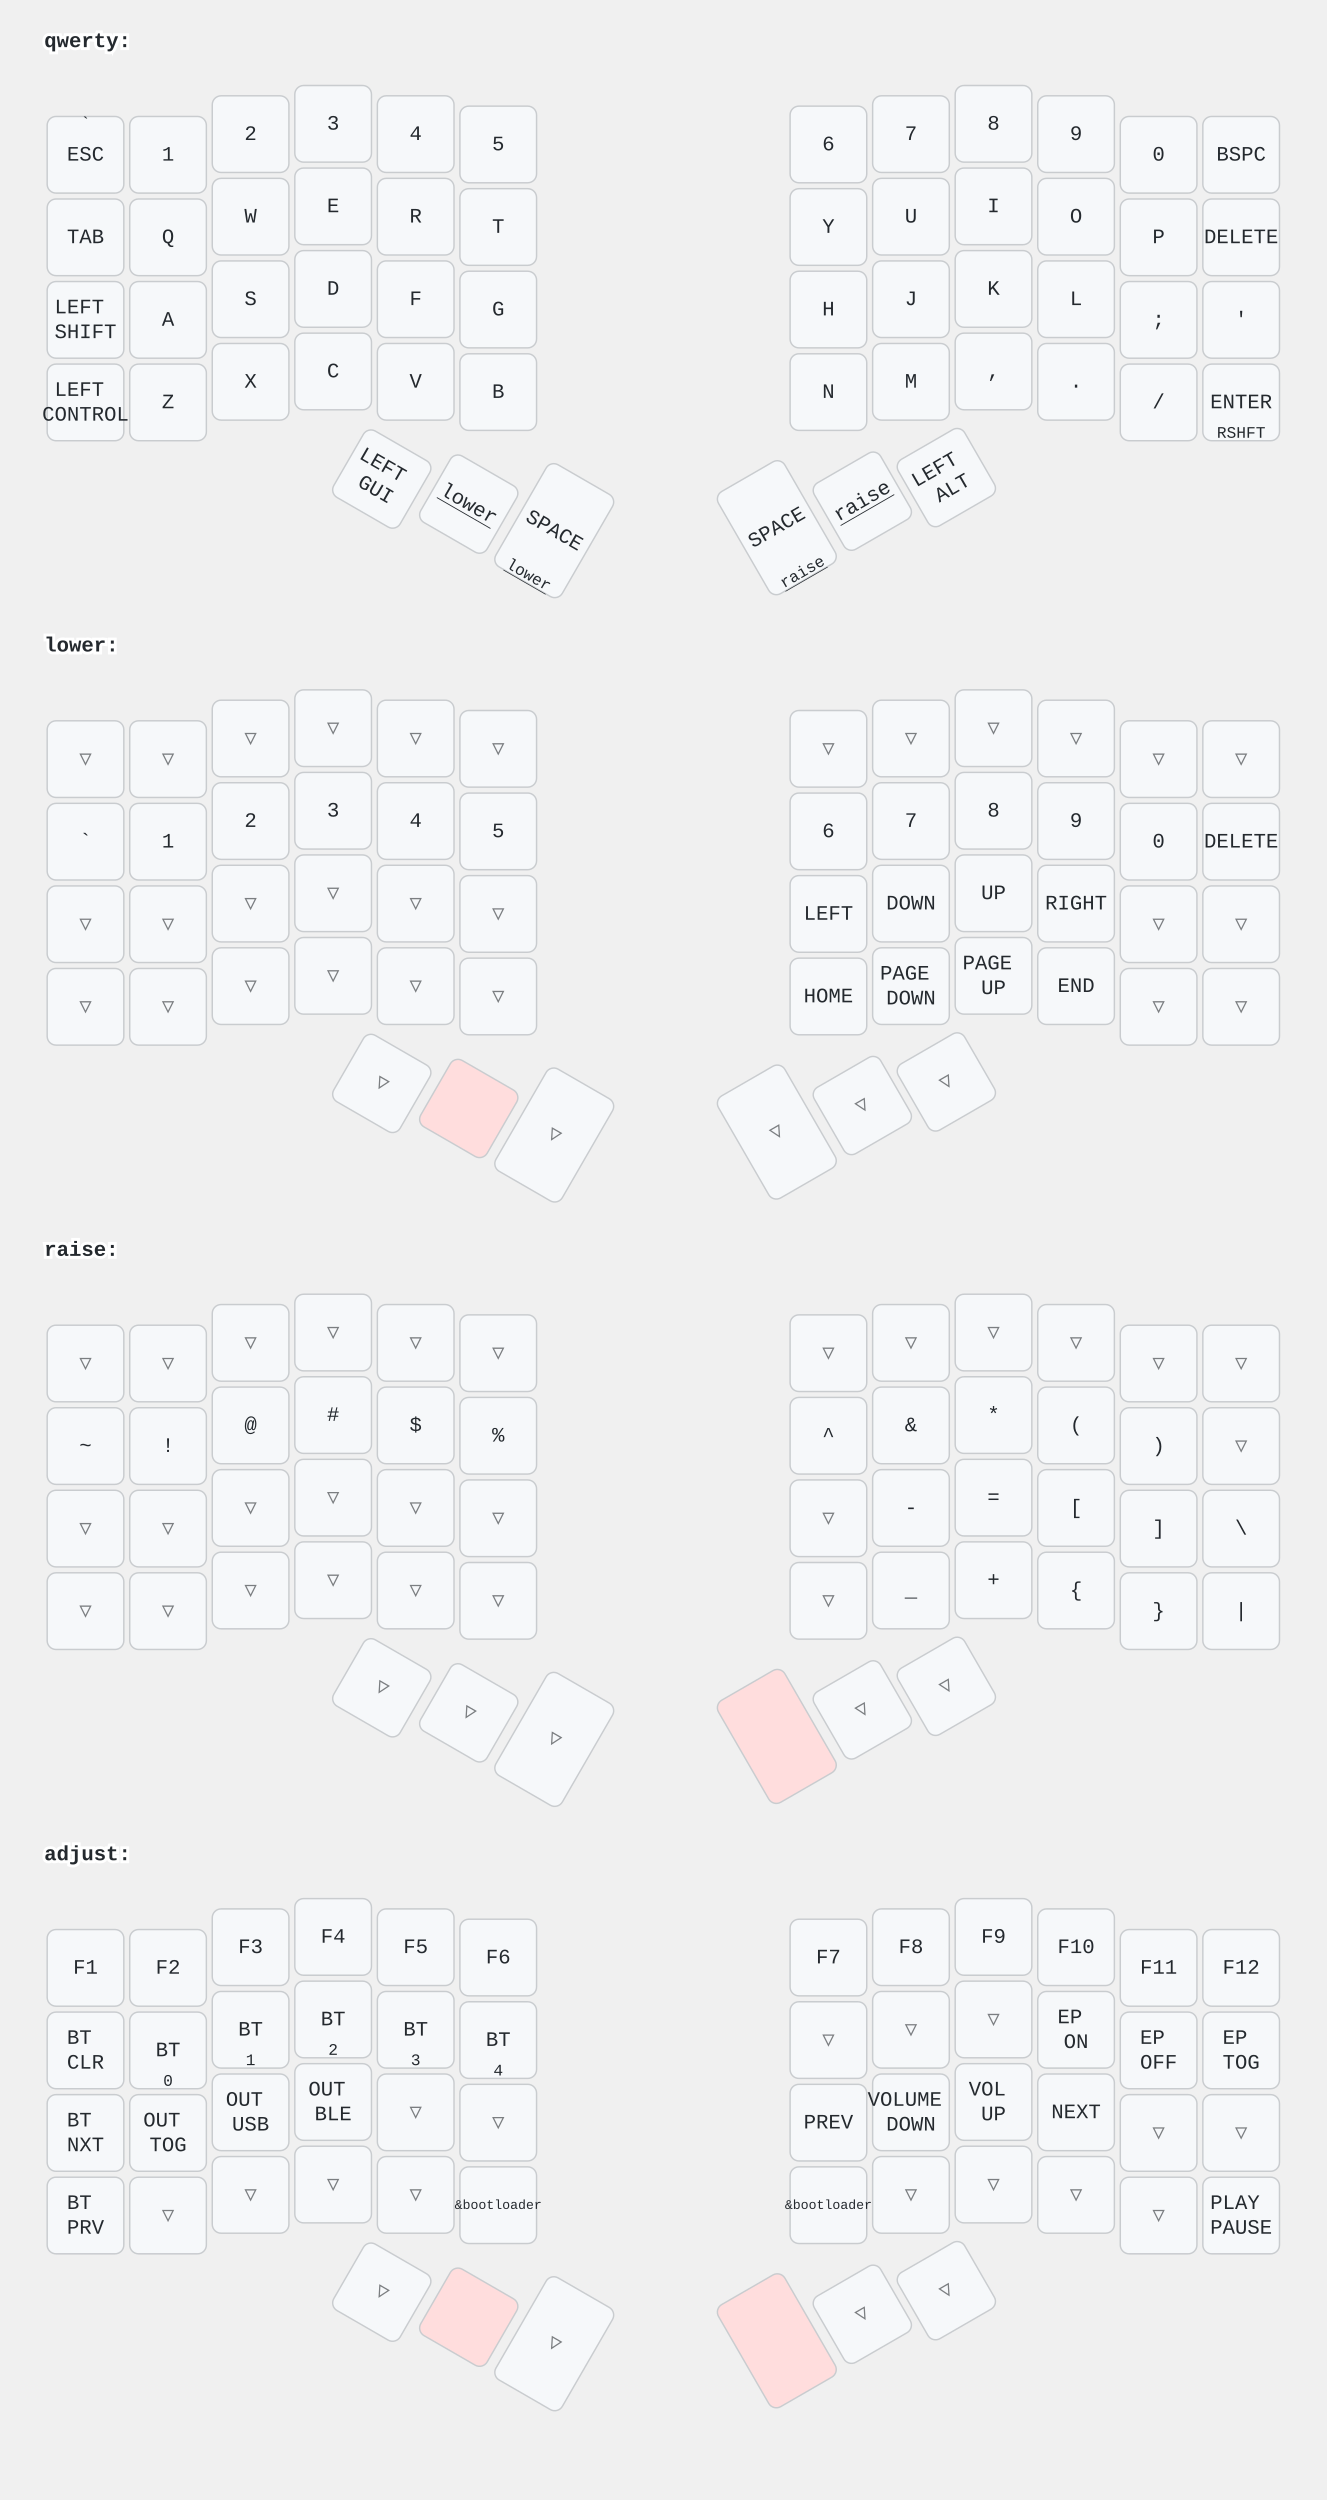
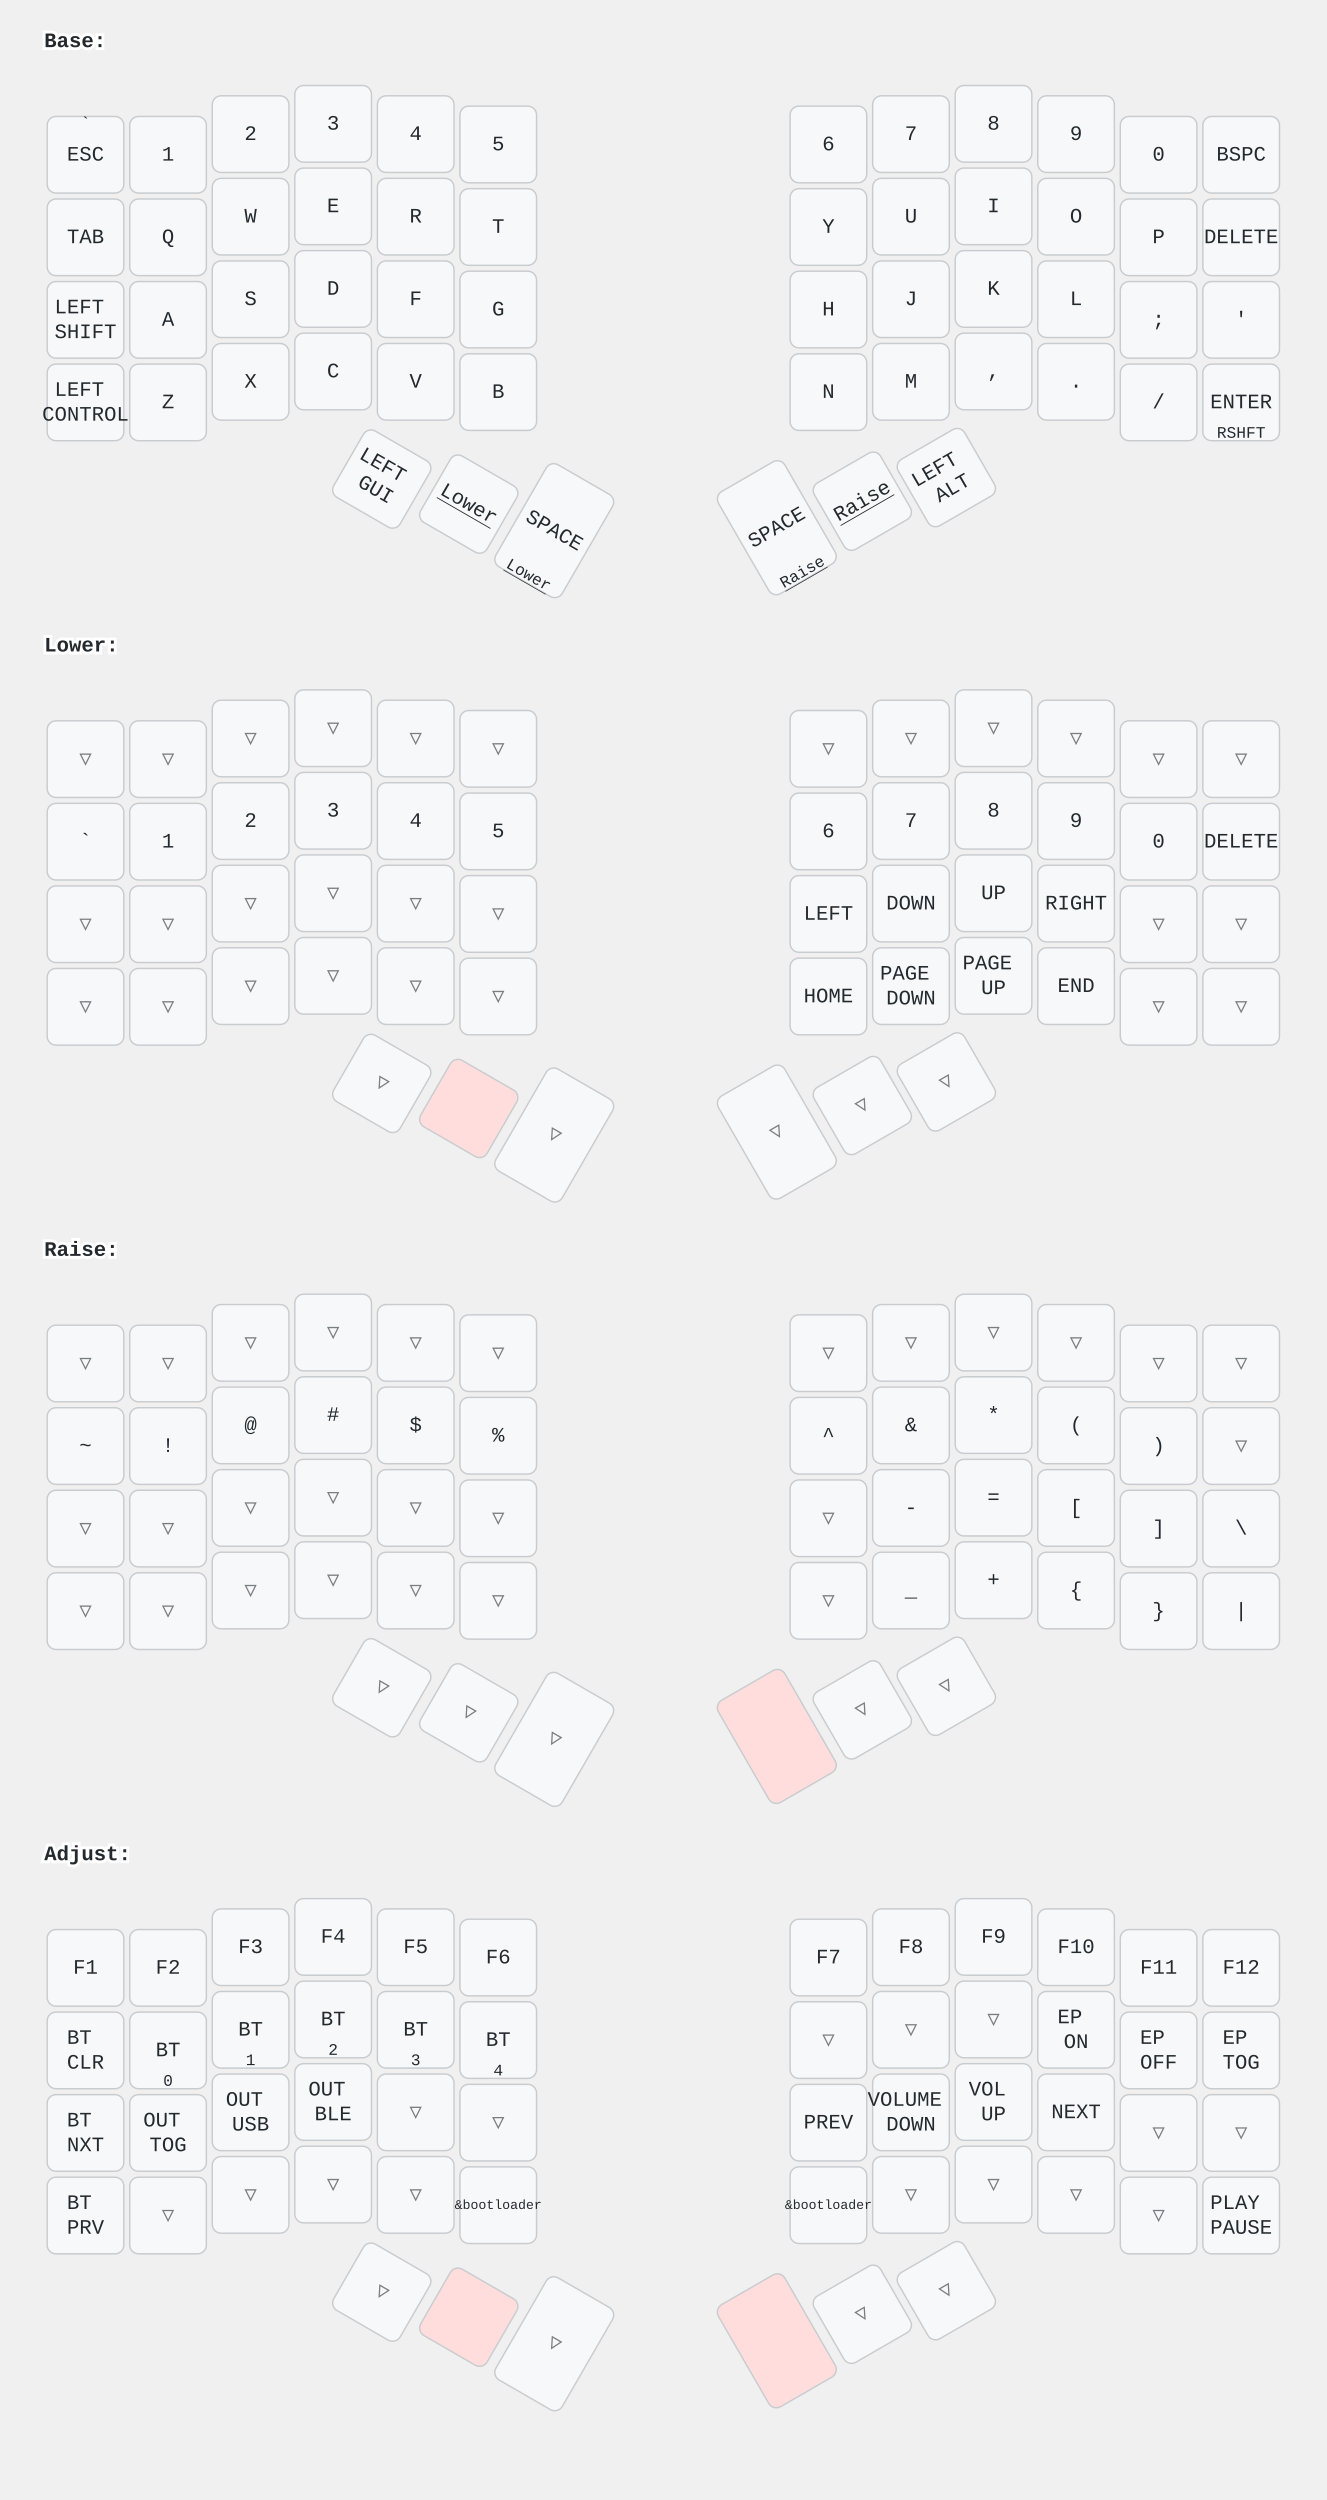
<svg xmlns="http://www.w3.org/2000/svg" width="900" height="1696" viewBox="0 0 900 1696" class="keymap">
  <style>/* inherit to force styles through use tags */
svg path {
    fill: inherit;
}

/* font and background color specifications */
svg.keymap {
    font-family: SFMono-Regular,Consolas,Liberation Mono,Menlo,monospace;
    font-size: 14px;
    font-kerning: normal;
    text-rendering: optimizeLegibility;
    fill: #24292e;
}

/* default key styling */
rect.key {
    fill: #f6f8fa;
}

rect.key, rect.combo {
    stroke: #c9cccf;
    stroke-width: 1;
}

/* default key side styling, only used is draw_key_sides is set */
rect.side {
    filter: brightness(90%);
}

/* color accent for combo boxes */
rect.combo, rect.combo-separate {
    fill: #cdf;
}

/* color accent for held keys */
rect.held, rect.combo.held {
    fill: #fdd;
}

/* color accent for ghost (optional) keys */
rect.ghost, rect.combo.ghost {
    stroke-dasharray: 4, 4;
    stroke-width: 2;
}

text {
    text-anchor: middle;
    dominant-baseline: middle;
}

/* styling for layer labels */
text.label {
    font-weight: bold;
    text-anchor: start;
    stroke: white;
    stroke-width: 4;
    paint-order: stroke;
}

/* styling for optional footer */
text.footer {
    text-anchor: end;
    dominant-baseline: auto;
    stroke: white;
    stroke-width: 4;
    paint-order: stroke;
}

/* styling for combo tap, and key non-tap label text */
text.combo, text.hold, text.shifted, text.left, text.right {
    font-size: 11px;
}

text.hold {
    text-anchor: middle;
    dominant-baseline: auto;
}

text.shifted {
    text-anchor: middle;
    dominant-baseline: hanging;
}

text.left {
    text-anchor: start;
}

text.right {
    text-anchor: end;
}

text.layer-activator {
    text-decoration: underline;
}

/* styling for hold/shifted label text in combo box */
text.combo.hold, text.combo.shifted, text.combo.left, text.combo.right {
    font-size: 8px;
}

/* lighter symbol for transparent keys */
text.trans {
    fill: #7b7e81;
}

/* styling for combo dendrons */
path.combo {
    stroke-width: 1;
    stroke: gray;
    fill: none;
}

/* Start Tabler Icons Cleanup */
/* cannot use height/width with glyphs */
.icon-tabler &gt; path {
    fill: inherit;
    stroke: inherit;
    stroke-width: 2;
}
/* hide tabler's default box */
.icon-tabler &gt; path[stroke="none"][fill="none"] {
    visibility: hidden;
}
/* End Tabler Icons Cleanup */
</style>
-   <g transform="translate(30, 0)" class="layer-qwerty">
-     <text x="0" y="28" class="label" id="qwerty">qwerty:</text>
+   <g transform="translate(30, 0)" class="layer-Base">
+     <text x="0" y="28" class="label" id="Base">Base:</text>
    <g transform="translate(0, 56)">
      <g transform="translate(28, 49)" class="key keypos-0">
        <rect rx="6" ry="6" x="-26" y="-26" width="52" height="52" class="key" />
        <text x="0" y="0" class="key tap">ESC</text>
        <text x="0" y="-24" class="key shifted">`</text>
      </g>
      <g transform="translate(84, 49)" class="key keypos-1">
        <rect rx="6" ry="6" x="-26" y="-26" width="52" height="52" class="key" />
        <text x="0" y="0" class="key tap">1</text>
      </g>
      <g transform="translate(140, 35)" class="key keypos-2">
        <rect rx="6" ry="6" x="-26" y="-26" width="52" height="52" class="key" />
        <text x="0" y="0" class="key tap">2</text>
      </g>
      <g transform="translate(196, 28)" class="key keypos-3">
        <rect rx="6" ry="6" x="-26" y="-26" width="52" height="52" class="key" />
        <text x="0" y="0" class="key tap">3</text>
      </g>
      <g transform="translate(252, 35)" class="key keypos-4">
        <rect rx="6" ry="6" x="-26" y="-26" width="52" height="52" class="key" />
        <text x="0" y="0" class="key tap">4</text>
      </g>
      <g transform="translate(308, 42)" class="key keypos-5">
        <rect rx="6" ry="6" x="-26" y="-26" width="52" height="52" class="key" />
        <text x="0" y="0" class="key tap">5</text>
      </g>
      <g transform="translate(532, 42)" class="key keypos-6">
        <rect rx="6" ry="6" x="-26" y="-26" width="52" height="52" class="key" />
        <text x="0" y="0" class="key tap">6</text>
      </g>
      <g transform="translate(588, 35)" class="key keypos-7">
        <rect rx="6" ry="6" x="-26" y="-26" width="52" height="52" class="key" />
        <text x="0" y="0" class="key tap">7</text>
      </g>
      <g transform="translate(644, 28)" class="key keypos-8">
        <rect rx="6" ry="6" x="-26" y="-26" width="52" height="52" class="key" />
        <text x="0" y="0" class="key tap">8</text>
      </g>
      <g transform="translate(700, 35)" class="key keypos-9">
        <rect rx="6" ry="6" x="-26" y="-26" width="52" height="52" class="key" />
        <text x="0" y="0" class="key tap">9</text>
      </g>
      <g transform="translate(756, 49)" class="key keypos-10">
        <rect rx="6" ry="6" x="-26" y="-26" width="52" height="52" class="key" />
        <text x="0" y="0" class="key tap">0</text>
      </g>
      <g transform="translate(812, 49)" class="key keypos-11">
        <rect rx="6" ry="6" x="-26" y="-26" width="52" height="52" class="key" />
        <text x="0" y="0" class="key tap">BSPC</text>
      </g>
      <g transform="translate(28, 105)" class="key keypos-12">
        <rect rx="6" ry="6" x="-26" y="-26" width="52" height="52" class="key" />
        <text x="0" y="0" class="key tap">TAB</text>
      </g>
      <g transform="translate(84, 105)" class="key keypos-13">
        <rect rx="6" ry="6" x="-26" y="-26" width="52" height="52" class="key" />
        <text x="0" y="0" class="key tap">Q</text>
      </g>
      <g transform="translate(140, 91)" class="key keypos-14">
        <rect rx="6" ry="6" x="-26" y="-26" width="52" height="52" class="key" />
        <text x="0" y="0" class="key tap">W</text>
      </g>
      <g transform="translate(196, 84)" class="key keypos-15">
        <rect rx="6" ry="6" x="-26" y="-26" width="52" height="52" class="key" />
        <text x="0" y="0" class="key tap">E</text>
      </g>
      <g transform="translate(252, 91)" class="key keypos-16">
        <rect rx="6" ry="6" x="-26" y="-26" width="52" height="52" class="key" />
        <text x="0" y="0" class="key tap">R</text>
      </g>
      <g transform="translate(308, 98)" class="key keypos-17">
        <rect rx="6" ry="6" x="-26" y="-26" width="52" height="52" class="key" />
        <text x="0" y="0" class="key tap">T</text>
      </g>
      <g transform="translate(532, 98)" class="key keypos-18">
        <rect rx="6" ry="6" x="-26" y="-26" width="52" height="52" class="key" />
        <text x="0" y="0" class="key tap">Y</text>
      </g>
      <g transform="translate(588, 91)" class="key keypos-19">
        <rect rx="6" ry="6" x="-26" y="-26" width="52" height="52" class="key" />
        <text x="0" y="0" class="key tap">U</text>
      </g>
      <g transform="translate(644, 84)" class="key keypos-20">
        <rect rx="6" ry="6" x="-26" y="-26" width="52" height="52" class="key" />
        <text x="0" y="0" class="key tap">I</text>
      </g>
      <g transform="translate(700, 91)" class="key keypos-21">
        <rect rx="6" ry="6" x="-26" y="-26" width="52" height="52" class="key" />
        <text x="0" y="0" class="key tap">O</text>
      </g>
      <g transform="translate(756, 105)" class="key keypos-22">
        <rect rx="6" ry="6" x="-26" y="-26" width="52" height="52" class="key" />
        <text x="0" y="0" class="key tap">P</text>
      </g>
      <g transform="translate(812, 105)" class="key keypos-23">
        <rect rx="6" ry="6" x="-26" y="-26" width="52" height="52" class="key" />
        <text x="0" y="0" class="key tap">DELETE</text>
      </g>
      <g transform="translate(28, 161)" class="key keypos-24">
        <rect rx="6" ry="6" x="-26" y="-26" width="52" height="52" class="key" />
        <text x="0" y="0" class="key tap">
          <tspan x="0" dy="-0.6em">LEFT</tspan>
          <tspan x="0" dy="1.2em">SHIFT</tspan>
        </text>
      </g>
      <g transform="translate(84, 161)" class="key keypos-25">
        <rect rx="6" ry="6" x="-26" y="-26" width="52" height="52" class="key" />
        <text x="0" y="0" class="key tap">A</text>
      </g>
      <g transform="translate(140, 147)" class="key keypos-26">
        <rect rx="6" ry="6" x="-26" y="-26" width="52" height="52" class="key" />
        <text x="0" y="0" class="key tap">S</text>
      </g>
      <g transform="translate(196, 140)" class="key keypos-27">
        <rect rx="6" ry="6" x="-26" y="-26" width="52" height="52" class="key" />
        <text x="0" y="0" class="key tap">D</text>
      </g>
      <g transform="translate(252, 147)" class="key keypos-28">
        <rect rx="6" ry="6" x="-26" y="-26" width="52" height="52" class="key" />
        <text x="0" y="0" class="key tap">F</text>
      </g>
      <g transform="translate(308, 154)" class="key keypos-29">
        <rect rx="6" ry="6" x="-26" y="-26" width="52" height="52" class="key" />
        <text x="0" y="0" class="key tap">G</text>
      </g>
      <g transform="translate(532, 154)" class="key keypos-30">
        <rect rx="6" ry="6" x="-26" y="-26" width="52" height="52" class="key" />
        <text x="0" y="0" class="key tap">H</text>
      </g>
      <g transform="translate(588, 147)" class="key keypos-31">
        <rect rx="6" ry="6" x="-26" y="-26" width="52" height="52" class="key" />
        <text x="0" y="0" class="key tap">J</text>
      </g>
      <g transform="translate(644, 140)" class="key keypos-32">
        <rect rx="6" ry="6" x="-26" y="-26" width="52" height="52" class="key" />
        <text x="0" y="0" class="key tap">K</text>
      </g>
      <g transform="translate(700, 147)" class="key keypos-33">
        <rect rx="6" ry="6" x="-26" y="-26" width="52" height="52" class="key" />
        <text x="0" y="0" class="key tap">L</text>
      </g>
      <g transform="translate(756, 161)" class="key keypos-34">
        <rect rx="6" ry="6" x="-26" y="-26" width="52" height="52" class="key" />
        <text x="0" y="0" class="key tap">;</text>
      </g>
      <g transform="translate(812, 161)" class="key keypos-35">
        <rect rx="6" ry="6" x="-26" y="-26" width="52" height="52" class="key" />
        <text x="0" y="0" class="key tap">'</text>
      </g>
      <g transform="translate(28, 217)" class="key keypos-36">
        <rect rx="6" ry="6" x="-26" y="-26" width="52" height="52" class="key" />
        <text x="0" y="0" class="key tap">
          <tspan x="0" dy="-0.6em">LEFT</tspan>
          <tspan x="0" dy="1.2em">CONTROL</tspan>
        </text>
      </g>
      <g transform="translate(84, 217)" class="key keypos-37">
        <rect rx="6" ry="6" x="-26" y="-26" width="52" height="52" class="key" />
        <text x="0" y="0" class="key tap">Z</text>
      </g>
      <g transform="translate(140, 203)" class="key keypos-38">
        <rect rx="6" ry="6" x="-26" y="-26" width="52" height="52" class="key" />
        <text x="0" y="0" class="key tap">X</text>
      </g>
      <g transform="translate(196, 196)" class="key keypos-39">
        <rect rx="6" ry="6" x="-26" y="-26" width="52" height="52" class="key" />
        <text x="0" y="0" class="key tap">C</text>
      </g>
      <g transform="translate(252, 203)" class="key keypos-40">
        <rect rx="6" ry="6" x="-26" y="-26" width="52" height="52" class="key" />
        <text x="0" y="0" class="key tap">V</text>
      </g>
      <g transform="translate(308, 210)" class="key keypos-41">
        <rect rx="6" ry="6" x="-26" y="-26" width="52" height="52" class="key" />
        <text x="0" y="0" class="key tap">B</text>
      </g>
      <g transform="translate(532, 210)" class="key keypos-42">
        <rect rx="6" ry="6" x="-26" y="-26" width="52" height="52" class="key" />
        <text x="0" y="0" class="key tap">N</text>
      </g>
      <g transform="translate(588, 203)" class="key keypos-43">
        <rect rx="6" ry="6" x="-26" y="-26" width="52" height="52" class="key" />
        <text x="0" y="0" class="key tap">M</text>
      </g>
      <g transform="translate(644, 196)" class="key keypos-44">
        <rect rx="6" ry="6" x="-26" y="-26" width="52" height="52" class="key" />
        <text x="0" y="0" class="key tap">,</text>
      </g>
      <g transform="translate(700, 203)" class="key keypos-45">
        <rect rx="6" ry="6" x="-26" y="-26" width="52" height="52" class="key" />
        <text x="0" y="0" class="key tap">.</text>
      </g>
      <g transform="translate(756, 217)" class="key keypos-46">
        <rect rx="6" ry="6" x="-26" y="-26" width="52" height="52" class="key" />
        <text x="0" y="0" class="key tap">/</text>
      </g>
      <g transform="translate(812, 217)" class="key keypos-47">
        <rect rx="6" ry="6" x="-26" y="-26" width="52" height="52" class="key" />
        <text x="0" y="0" class="key tap">ENTER</text>
        <text x="0" y="24" class="key hold">RSHFT</text>
      </g>
      <g transform="translate(229, 269) rotate(30.0)" class="key keypos-48">
        <rect rx="6" ry="6" x="-26" y="-26" width="52" height="52" class="key" />
        <text x="0" y="0" class="key tap">
          <tspan x="0" dy="-0.6em">LEFT</tspan>
          <tspan x="0" dy="1.2em">GUI</tspan>
        </text>
      </g>
      <g transform="translate(288, 286) rotate(30.0)" class="key keypos-49">
        <rect rx="6" ry="6" x="-26" y="-26" width="52" height="52" class="key" />
-         <a href="#lower">
-           <text x="0" y="0" class="key tap layer-activator">lower</text>
+         <a href="#Lower">
+           <text x="0" y="0" class="key tap layer-activator">Lower</text>
        </a>
      </g>
      <g transform="translate(346, 304) rotate(30.0)" class="key keypos-50">
        <rect rx="6" ry="6" x="-26" y="-40" width="52" height="80" class="key" />
        <text x="0" y="0" class="key tap">SPACE</text>
-         <a href="#lower">
-           <text x="0" y="38" class="key hold layer-activator">lower</text>
+         <a href="#Lower">
+           <text x="0" y="38" class="key hold layer-activator">Lower</text>
        </a>
      </g>
      <g transform="translate(497, 302) rotate(-30.0)" class="key keypos-51">
        <rect rx="6" ry="6" x="-26" y="-40" width="52" height="80" class="key" />
        <text x="0" y="0" class="key tap">SPACE</text>
-         <a href="#raise">
-           <text x="0" y="38" class="key hold layer-activator">raise</text>
+         <a href="#Raise">
+           <text x="0" y="38" class="key hold layer-activator">Raise</text>
        </a>
      </g>
      <g transform="translate(555, 284) rotate(-30.0)" class="key keypos-52">
        <rect rx="6" ry="6" x="-26" y="-26" width="52" height="52" class="key" />
-         <a href="#raise">
-           <text x="0" y="0" class="key tap layer-activator">raise</text>
+         <a href="#Raise">
+           <text x="0" y="0" class="key tap layer-activator">Raise</text>
        </a>
      </g>
      <g transform="translate(612, 268) rotate(-30.0)" class="key keypos-53">
        <rect rx="6" ry="6" x="-26" y="-26" width="52" height="52" class="key" />
        <text x="0" y="0" class="key tap">
          <tspan x="0" dy="-0.6em">LEFT</tspan>
          <tspan x="0" dy="1.2em">ALT</tspan>
        </text>
      </g>
    </g>
  </g>
-   <g transform="translate(30, 410)" class="layer-lower">
-     <text x="0" y="28" class="label" id="lower">lower:</text>
+   <g transform="translate(30, 410)" class="layer-Lower">
+     <text x="0" y="28" class="label" id="Lower">Lower:</text>
    <g transform="translate(0, 56)">
      <g transform="translate(28, 49)" class="key trans keypos-0">
        <rect rx="6" ry="6" x="-26" y="-26" width="52" height="52" class="key trans" />
        <text x="0" y="0" class="key trans tap">▽</text>
      </g>
      <g transform="translate(84, 49)" class="key trans keypos-1">
        <rect rx="6" ry="6" x="-26" y="-26" width="52" height="52" class="key trans" />
        <text x="0" y="0" class="key trans tap">▽</text>
      </g>
      <g transform="translate(140, 35)" class="key trans keypos-2">
        <rect rx="6" ry="6" x="-26" y="-26" width="52" height="52" class="key trans" />
        <text x="0" y="0" class="key trans tap">▽</text>
      </g>
      <g transform="translate(196, 28)" class="key trans keypos-3">
        <rect rx="6" ry="6" x="-26" y="-26" width="52" height="52" class="key trans" />
        <text x="0" y="0" class="key trans tap">▽</text>
      </g>
      <g transform="translate(252, 35)" class="key trans keypos-4">
        <rect rx="6" ry="6" x="-26" y="-26" width="52" height="52" class="key trans" />
        <text x="0" y="0" class="key trans tap">▽</text>
      </g>
      <g transform="translate(308, 42)" class="key trans keypos-5">
        <rect rx="6" ry="6" x="-26" y="-26" width="52" height="52" class="key trans" />
        <text x="0" y="0" class="key trans tap">▽</text>
      </g>
      <g transform="translate(532, 42)" class="key trans keypos-6">
        <rect rx="6" ry="6" x="-26" y="-26" width="52" height="52" class="key trans" />
        <text x="0" y="0" class="key trans tap">▽</text>
      </g>
      <g transform="translate(588, 35)" class="key trans keypos-7">
        <rect rx="6" ry="6" x="-26" y="-26" width="52" height="52" class="key trans" />
        <text x="0" y="0" class="key trans tap">▽</text>
      </g>
      <g transform="translate(644, 28)" class="key trans keypos-8">
        <rect rx="6" ry="6" x="-26" y="-26" width="52" height="52" class="key trans" />
        <text x="0" y="0" class="key trans tap">▽</text>
      </g>
      <g transform="translate(700, 35)" class="key trans keypos-9">
        <rect rx="6" ry="6" x="-26" y="-26" width="52" height="52" class="key trans" />
        <text x="0" y="0" class="key trans tap">▽</text>
      </g>
      <g transform="translate(756, 49)" class="key trans keypos-10">
        <rect rx="6" ry="6" x="-26" y="-26" width="52" height="52" class="key trans" />
        <text x="0" y="0" class="key trans tap">▽</text>
      </g>
      <g transform="translate(812, 49)" class="key trans keypos-11">
        <rect rx="6" ry="6" x="-26" y="-26" width="52" height="52" class="key trans" />
        <text x="0" y="0" class="key trans tap">▽</text>
      </g>
      <g transform="translate(28, 105)" class="key keypos-12">
        <rect rx="6" ry="6" x="-26" y="-26" width="52" height="52" class="key" />
        <text x="0" y="0" class="key tap">`</text>
      </g>
      <g transform="translate(84, 105)" class="key keypos-13">
        <rect rx="6" ry="6" x="-26" y="-26" width="52" height="52" class="key" />
        <text x="0" y="0" class="key tap">1</text>
      </g>
      <g transform="translate(140, 91)" class="key keypos-14">
        <rect rx="6" ry="6" x="-26" y="-26" width="52" height="52" class="key" />
        <text x="0" y="0" class="key tap">2</text>
      </g>
      <g transform="translate(196, 84)" class="key keypos-15">
        <rect rx="6" ry="6" x="-26" y="-26" width="52" height="52" class="key" />
        <text x="0" y="0" class="key tap">3</text>
      </g>
      <g transform="translate(252, 91)" class="key keypos-16">
        <rect rx="6" ry="6" x="-26" y="-26" width="52" height="52" class="key" />
        <text x="0" y="0" class="key tap">4</text>
      </g>
      <g transform="translate(308, 98)" class="key keypos-17">
        <rect rx="6" ry="6" x="-26" y="-26" width="52" height="52" class="key" />
        <text x="0" y="0" class="key tap">5</text>
      </g>
      <g transform="translate(532, 98)" class="key keypos-18">
        <rect rx="6" ry="6" x="-26" y="-26" width="52" height="52" class="key" />
        <text x="0" y="0" class="key tap">6</text>
      </g>
      <g transform="translate(588, 91)" class="key keypos-19">
        <rect rx="6" ry="6" x="-26" y="-26" width="52" height="52" class="key" />
        <text x="0" y="0" class="key tap">7</text>
      </g>
      <g transform="translate(644, 84)" class="key keypos-20">
        <rect rx="6" ry="6" x="-26" y="-26" width="52" height="52" class="key" />
        <text x="0" y="0" class="key tap">8</text>
      </g>
      <g transform="translate(700, 91)" class="key keypos-21">
        <rect rx="6" ry="6" x="-26" y="-26" width="52" height="52" class="key" />
        <text x="0" y="0" class="key tap">9</text>
      </g>
      <g transform="translate(756, 105)" class="key keypos-22">
        <rect rx="6" ry="6" x="-26" y="-26" width="52" height="52" class="key" />
        <text x="0" y="0" class="key tap">0</text>
      </g>
      <g transform="translate(812, 105)" class="key keypos-23">
        <rect rx="6" ry="6" x="-26" y="-26" width="52" height="52" class="key" />
        <text x="0" y="0" class="key tap">DELETE</text>
      </g>
      <g transform="translate(28, 161)" class="key trans keypos-24">
        <rect rx="6" ry="6" x="-26" y="-26" width="52" height="52" class="key trans" />
        <text x="0" y="0" class="key trans tap">▽</text>
      </g>
      <g transform="translate(84, 161)" class="key trans keypos-25">
        <rect rx="6" ry="6" x="-26" y="-26" width="52" height="52" class="key trans" />
        <text x="0" y="0" class="key trans tap">▽</text>
      </g>
      <g transform="translate(140, 147)" class="key trans keypos-26">
        <rect rx="6" ry="6" x="-26" y="-26" width="52" height="52" class="key trans" />
        <text x="0" y="0" class="key trans tap">▽</text>
      </g>
      <g transform="translate(196, 140)" class="key trans keypos-27">
        <rect rx="6" ry="6" x="-26" y="-26" width="52" height="52" class="key trans" />
        <text x="0" y="0" class="key trans tap">▽</text>
      </g>
      <g transform="translate(252, 147)" class="key trans keypos-28">
        <rect rx="6" ry="6" x="-26" y="-26" width="52" height="52" class="key trans" />
        <text x="0" y="0" class="key trans tap">▽</text>
      </g>
      <g transform="translate(308, 154)" class="key trans keypos-29">
        <rect rx="6" ry="6" x="-26" y="-26" width="52" height="52" class="key trans" />
        <text x="0" y="0" class="key trans tap">▽</text>
      </g>
      <g transform="translate(532, 154)" class="key keypos-30">
        <rect rx="6" ry="6" x="-26" y="-26" width="52" height="52" class="key" />
        <text x="0" y="0" class="key tap">LEFT</text>
      </g>
      <g transform="translate(588, 147)" class="key keypos-31">
        <rect rx="6" ry="6" x="-26" y="-26" width="52" height="52" class="key" />
        <text x="0" y="0" class="key tap">DOWN</text>
      </g>
      <g transform="translate(644, 140)" class="key keypos-32">
        <rect rx="6" ry="6" x="-26" y="-26" width="52" height="52" class="key" />
        <text x="0" y="0" class="key tap">UP</text>
      </g>
      <g transform="translate(700, 147)" class="key keypos-33">
        <rect rx="6" ry="6" x="-26" y="-26" width="52" height="52" class="key" />
        <text x="0" y="0" class="key tap">RIGHT</text>
      </g>
      <g transform="translate(756, 161)" class="key trans keypos-34">
        <rect rx="6" ry="6" x="-26" y="-26" width="52" height="52" class="key trans" />
        <text x="0" y="0" class="key trans tap">▽</text>
      </g>
      <g transform="translate(812, 161)" class="key trans keypos-35">
        <rect rx="6" ry="6" x="-26" y="-26" width="52" height="52" class="key trans" />
        <text x="0" y="0" class="key trans tap">▽</text>
      </g>
      <g transform="translate(28, 217)" class="key trans keypos-36">
        <rect rx="6" ry="6" x="-26" y="-26" width="52" height="52" class="key trans" />
        <text x="0" y="0" class="key trans tap">▽</text>
      </g>
      <g transform="translate(84, 217)" class="key trans keypos-37">
        <rect rx="6" ry="6" x="-26" y="-26" width="52" height="52" class="key trans" />
        <text x="0" y="0" class="key trans tap">▽</text>
      </g>
      <g transform="translate(140, 203)" class="key trans keypos-38">
        <rect rx="6" ry="6" x="-26" y="-26" width="52" height="52" class="key trans" />
        <text x="0" y="0" class="key trans tap">▽</text>
      </g>
      <g transform="translate(196, 196)" class="key trans keypos-39">
        <rect rx="6" ry="6" x="-26" y="-26" width="52" height="52" class="key trans" />
        <text x="0" y="0" class="key trans tap">▽</text>
      </g>
      <g transform="translate(252, 203)" class="key trans keypos-40">
        <rect rx="6" ry="6" x="-26" y="-26" width="52" height="52" class="key trans" />
        <text x="0" y="0" class="key trans tap">▽</text>
      </g>
      <g transform="translate(308, 210)" class="key trans keypos-41">
        <rect rx="6" ry="6" x="-26" y="-26" width="52" height="52" class="key trans" />
        <text x="0" y="0" class="key trans tap">▽</text>
      </g>
      <g transform="translate(532, 210)" class="key keypos-42">
        <rect rx="6" ry="6" x="-26" y="-26" width="52" height="52" class="key" />
        <text x="0" y="0" class="key tap">HOME</text>
      </g>
      <g transform="translate(588, 203)" class="key keypos-43">
        <rect rx="6" ry="6" x="-26" y="-26" width="52" height="52" class="key" />
        <text x="0" y="0" class="key tap">
          <tspan x="0" dy="-0.6em">PAGE</tspan>
          <tspan x="0" dy="1.2em">DOWN</tspan>
        </text>
      </g>
      <g transform="translate(644, 196)" class="key keypos-44">
        <rect rx="6" ry="6" x="-26" y="-26" width="52" height="52" class="key" />
        <text x="0" y="0" class="key tap">
          <tspan x="0" dy="-0.6em">PAGE</tspan>
          <tspan x="0" dy="1.2em">UP</tspan>
        </text>
      </g>
      <g transform="translate(700, 203)" class="key keypos-45">
        <rect rx="6" ry="6" x="-26" y="-26" width="52" height="52" class="key" />
        <text x="0" y="0" class="key tap">END</text>
      </g>
      <g transform="translate(756, 217)" class="key trans keypos-46">
        <rect rx="6" ry="6" x="-26" y="-26" width="52" height="52" class="key trans" />
        <text x="0" y="0" class="key trans tap">▽</text>
      </g>
      <g transform="translate(812, 217)" class="key trans keypos-47">
        <rect rx="6" ry="6" x="-26" y="-26" width="52" height="52" class="key trans" />
        <text x="0" y="0" class="key trans tap">▽</text>
      </g>
      <g transform="translate(229, 269) rotate(30.0)" class="key trans keypos-48">
        <rect rx="6" ry="6" x="-26" y="-26" width="52" height="52" class="key trans" />
        <text x="0" y="0" class="key trans tap">▽</text>
      </g>
      <g transform="translate(288, 286) rotate(30.0)" class="key held keypos-49">
        <rect rx="6" ry="6" x="-26" y="-26" width="52" height="52" class="key held" />
      </g>
      <g transform="translate(346, 304) rotate(30.0)" class="key trans keypos-50">
        <rect rx="6" ry="6" x="-26" y="-40" width="52" height="80" class="key trans" />
        <text x="0" y="0" class="key trans tap">▽</text>
      </g>
      <g transform="translate(497, 302) rotate(-30.0)" class="key trans keypos-51">
        <rect rx="6" ry="6" x="-26" y="-40" width="52" height="80" class="key trans" />
        <text x="0" y="0" class="key trans tap">▽</text>
      </g>
      <g transform="translate(555, 284) rotate(-30.0)" class="key trans keypos-52">
        <rect rx="6" ry="6" x="-26" y="-26" width="52" height="52" class="key trans" />
        <text x="0" y="0" class="key trans tap">▽</text>
      </g>
      <g transform="translate(612, 268) rotate(-30.0)" class="key trans keypos-53">
        <rect rx="6" ry="6" x="-26" y="-26" width="52" height="52" class="key trans" />
        <text x="0" y="0" class="key trans tap">▽</text>
      </g>
    </g>
  </g>
-   <g transform="translate(30, 820)" class="layer-raise">
-     <text x="0" y="28" class="label" id="raise">raise:</text>
+   <g transform="translate(30, 820)" class="layer-Raise">
+     <text x="0" y="28" class="label" id="Raise">Raise:</text>
    <g transform="translate(0, 56)">
      <g transform="translate(28, 49)" class="key trans keypos-0">
        <rect rx="6" ry="6" x="-26" y="-26" width="52" height="52" class="key trans" />
        <text x="0" y="0" class="key trans tap">▽</text>
      </g>
      <g transform="translate(84, 49)" class="key trans keypos-1">
        <rect rx="6" ry="6" x="-26" y="-26" width="52" height="52" class="key trans" />
        <text x="0" y="0" class="key trans tap">▽</text>
      </g>
      <g transform="translate(140, 35)" class="key trans keypos-2">
        <rect rx="6" ry="6" x="-26" y="-26" width="52" height="52" class="key trans" />
        <text x="0" y="0" class="key trans tap">▽</text>
      </g>
      <g transform="translate(196, 28)" class="key trans keypos-3">
        <rect rx="6" ry="6" x="-26" y="-26" width="52" height="52" class="key trans" />
        <text x="0" y="0" class="key trans tap">▽</text>
      </g>
      <g transform="translate(252, 35)" class="key trans keypos-4">
        <rect rx="6" ry="6" x="-26" y="-26" width="52" height="52" class="key trans" />
        <text x="0" y="0" class="key trans tap">▽</text>
      </g>
      <g transform="translate(308, 42)" class="key trans keypos-5">
        <rect rx="6" ry="6" x="-26" y="-26" width="52" height="52" class="key trans" />
        <text x="0" y="0" class="key trans tap">▽</text>
      </g>
      <g transform="translate(532, 42)" class="key trans keypos-6">
        <rect rx="6" ry="6" x="-26" y="-26" width="52" height="52" class="key trans" />
        <text x="0" y="0" class="key trans tap">▽</text>
      </g>
      <g transform="translate(588, 35)" class="key trans keypos-7">
        <rect rx="6" ry="6" x="-26" y="-26" width="52" height="52" class="key trans" />
        <text x="0" y="0" class="key trans tap">▽</text>
      </g>
      <g transform="translate(644, 28)" class="key trans keypos-8">
        <rect rx="6" ry="6" x="-26" y="-26" width="52" height="52" class="key trans" />
        <text x="0" y="0" class="key trans tap">▽</text>
      </g>
      <g transform="translate(700, 35)" class="key trans keypos-9">
        <rect rx="6" ry="6" x="-26" y="-26" width="52" height="52" class="key trans" />
        <text x="0" y="0" class="key trans tap">▽</text>
      </g>
      <g transform="translate(756, 49)" class="key trans keypos-10">
        <rect rx="6" ry="6" x="-26" y="-26" width="52" height="52" class="key trans" />
        <text x="0" y="0" class="key trans tap">▽</text>
      </g>
      <g transform="translate(812, 49)" class="key trans keypos-11">
        <rect rx="6" ry="6" x="-26" y="-26" width="52" height="52" class="key trans" />
        <text x="0" y="0" class="key trans tap">▽</text>
      </g>
      <g transform="translate(28, 105)" class="key keypos-12">
        <rect rx="6" ry="6" x="-26" y="-26" width="52" height="52" class="key" />
        <text x="0" y="0" class="key tap">~</text>
      </g>
      <g transform="translate(84, 105)" class="key keypos-13">
        <rect rx="6" ry="6" x="-26" y="-26" width="52" height="52" class="key" />
        <text x="0" y="0" class="key tap">!</text>
      </g>
      <g transform="translate(140, 91)" class="key keypos-14">
        <rect rx="6" ry="6" x="-26" y="-26" width="52" height="52" class="key" />
        <text x="0" y="0" class="key tap">@</text>
      </g>
      <g transform="translate(196, 84)" class="key keypos-15">
        <rect rx="6" ry="6" x="-26" y="-26" width="52" height="52" class="key" />
        <text x="0" y="0" class="key tap">#</text>
      </g>
      <g transform="translate(252, 91)" class="key keypos-16">
        <rect rx="6" ry="6" x="-26" y="-26" width="52" height="52" class="key" />
        <text x="0" y="0" class="key tap">$</text>
      </g>
      <g transform="translate(308, 98)" class="key keypos-17">
        <rect rx="6" ry="6" x="-26" y="-26" width="52" height="52" class="key" />
        <text x="0" y="0" class="key tap">%</text>
      </g>
      <g transform="translate(532, 98)" class="key keypos-18">
        <rect rx="6" ry="6" x="-26" y="-26" width="52" height="52" class="key" />
        <text x="0" y="0" class="key tap">^</text>
      </g>
      <g transform="translate(588, 91)" class="key keypos-19">
        <rect rx="6" ry="6" x="-26" y="-26" width="52" height="52" class="key" />
        <text x="0" y="0" class="key tap">&amp;</text>
      </g>
      <g transform="translate(644, 84)" class="key keypos-20">
        <rect rx="6" ry="6" x="-26" y="-26" width="52" height="52" class="key" />
        <text x="0" y="0" class="key tap">*</text>
      </g>
      <g transform="translate(700, 91)" class="key keypos-21">
        <rect rx="6" ry="6" x="-26" y="-26" width="52" height="52" class="key" />
        <text x="0" y="0" class="key tap">(</text>
      </g>
      <g transform="translate(756, 105)" class="key keypos-22">
        <rect rx="6" ry="6" x="-26" y="-26" width="52" height="52" class="key" />
        <text x="0" y="0" class="key tap">)</text>
      </g>
      <g transform="translate(812, 105)" class="key trans keypos-23">
        <rect rx="6" ry="6" x="-26" y="-26" width="52" height="52" class="key trans" />
        <text x="0" y="0" class="key trans tap">▽</text>
      </g>
      <g transform="translate(28, 161)" class="key trans keypos-24">
        <rect rx="6" ry="6" x="-26" y="-26" width="52" height="52" class="key trans" />
        <text x="0" y="0" class="key trans tap">▽</text>
      </g>
      <g transform="translate(84, 161)" class="key trans keypos-25">
        <rect rx="6" ry="6" x="-26" y="-26" width="52" height="52" class="key trans" />
        <text x="0" y="0" class="key trans tap">▽</text>
      </g>
      <g transform="translate(140, 147)" class="key trans keypos-26">
        <rect rx="6" ry="6" x="-26" y="-26" width="52" height="52" class="key trans" />
        <text x="0" y="0" class="key trans tap">▽</text>
      </g>
      <g transform="translate(196, 140)" class="key trans keypos-27">
        <rect rx="6" ry="6" x="-26" y="-26" width="52" height="52" class="key trans" />
        <text x="0" y="0" class="key trans tap">▽</text>
      </g>
      <g transform="translate(252, 147)" class="key trans keypos-28">
        <rect rx="6" ry="6" x="-26" y="-26" width="52" height="52" class="key trans" />
        <text x="0" y="0" class="key trans tap">▽</text>
      </g>
      <g transform="translate(308, 154)" class="key trans keypos-29">
        <rect rx="6" ry="6" x="-26" y="-26" width="52" height="52" class="key trans" />
        <text x="0" y="0" class="key trans tap">▽</text>
      </g>
      <g transform="translate(532, 154)" class="key trans keypos-30">
        <rect rx="6" ry="6" x="-26" y="-26" width="52" height="52" class="key trans" />
        <text x="0" y="0" class="key trans tap">▽</text>
      </g>
      <g transform="translate(588, 147)" class="key keypos-31">
        <rect rx="6" ry="6" x="-26" y="-26" width="52" height="52" class="key" />
        <text x="0" y="0" class="key tap">-</text>
      </g>
      <g transform="translate(644, 140)" class="key keypos-32">
        <rect rx="6" ry="6" x="-26" y="-26" width="52" height="52" class="key" />
        <text x="0" y="0" class="key tap">=</text>
      </g>
      <g transform="translate(700, 147)" class="key keypos-33">
        <rect rx="6" ry="6" x="-26" y="-26" width="52" height="52" class="key" />
        <text x="0" y="0" class="key tap">[</text>
      </g>
      <g transform="translate(756, 161)" class="key keypos-34">
        <rect rx="6" ry="6" x="-26" y="-26" width="52" height="52" class="key" />
        <text x="0" y="0" class="key tap">]</text>
      </g>
      <g transform="translate(812, 161)" class="key keypos-35">
        <rect rx="6" ry="6" x="-26" y="-26" width="52" height="52" class="key" />
        <text x="0" y="0" class="key tap">\</text>
      </g>
      <g transform="translate(28, 217)" class="key trans keypos-36">
        <rect rx="6" ry="6" x="-26" y="-26" width="52" height="52" class="key trans" />
        <text x="0" y="0" class="key trans tap">▽</text>
      </g>
      <g transform="translate(84, 217)" class="key trans keypos-37">
        <rect rx="6" ry="6" x="-26" y="-26" width="52" height="52" class="key trans" />
        <text x="0" y="0" class="key trans tap">▽</text>
      </g>
      <g transform="translate(140, 203)" class="key trans keypos-38">
        <rect rx="6" ry="6" x="-26" y="-26" width="52" height="52" class="key trans" />
        <text x="0" y="0" class="key trans tap">▽</text>
      </g>
      <g transform="translate(196, 196)" class="key trans keypos-39">
        <rect rx="6" ry="6" x="-26" y="-26" width="52" height="52" class="key trans" />
        <text x="0" y="0" class="key trans tap">▽</text>
      </g>
      <g transform="translate(252, 203)" class="key trans keypos-40">
        <rect rx="6" ry="6" x="-26" y="-26" width="52" height="52" class="key trans" />
        <text x="0" y="0" class="key trans tap">▽</text>
      </g>
      <g transform="translate(308, 210)" class="key trans keypos-41">
        <rect rx="6" ry="6" x="-26" y="-26" width="52" height="52" class="key trans" />
        <text x="0" y="0" class="key trans tap">▽</text>
      </g>
      <g transform="translate(532, 210)" class="key trans keypos-42">
        <rect rx="6" ry="6" x="-26" y="-26" width="52" height="52" class="key trans" />
        <text x="0" y="0" class="key trans tap">▽</text>
      </g>
      <g transform="translate(588, 203)" class="key keypos-43">
        <rect rx="6" ry="6" x="-26" y="-26" width="52" height="52" class="key" />
        <text x="0" y="0" class="key tap">_</text>
      </g>
      <g transform="translate(644, 196)" class="key keypos-44">
        <rect rx="6" ry="6" x="-26" y="-26" width="52" height="52" class="key" />
        <text x="0" y="0" class="key tap">+</text>
      </g>
      <g transform="translate(700, 203)" class="key keypos-45">
        <rect rx="6" ry="6" x="-26" y="-26" width="52" height="52" class="key" />
        <text x="0" y="0" class="key tap">{</text>
      </g>
      <g transform="translate(756, 217)" class="key keypos-46">
        <rect rx="6" ry="6" x="-26" y="-26" width="52" height="52" class="key" />
        <text x="0" y="0" class="key tap">}</text>
      </g>
      <g transform="translate(812, 217)" class="key keypos-47">
        <rect rx="6" ry="6" x="-26" y="-26" width="52" height="52" class="key" />
        <text x="0" y="0" class="key tap">|</text>
      </g>
      <g transform="translate(229, 269) rotate(30.0)" class="key trans keypos-48">
        <rect rx="6" ry="6" x="-26" y="-26" width="52" height="52" class="key trans" />
        <text x="0" y="0" class="key trans tap">▽</text>
      </g>
      <g transform="translate(288, 286) rotate(30.0)" class="key trans keypos-49">
        <rect rx="6" ry="6" x="-26" y="-26" width="52" height="52" class="key trans" />
        <text x="0" y="0" class="key trans tap">▽</text>
      </g>
      <g transform="translate(346, 304) rotate(30.0)" class="key trans keypos-50">
        <rect rx="6" ry="6" x="-26" y="-40" width="52" height="80" class="key trans" />
        <text x="0" y="0" class="key trans tap">▽</text>
      </g>
      <g transform="translate(497, 302) rotate(-30.0)" class="key held keypos-51">
        <rect rx="6" ry="6" x="-26" y="-40" width="52" height="80" class="key held" />
      </g>
      <g transform="translate(555, 284) rotate(-30.0)" class="key trans keypos-52">
        <rect rx="6" ry="6" x="-26" y="-26" width="52" height="52" class="key trans" />
        <text x="0" y="0" class="key trans tap">▽</text>
      </g>
      <g transform="translate(612, 268) rotate(-30.0)" class="key trans keypos-53">
        <rect rx="6" ry="6" x="-26" y="-26" width="52" height="52" class="key trans" />
        <text x="0" y="0" class="key trans tap">▽</text>
      </g>
    </g>
  </g>
-   <g transform="translate(30, 1230)" class="layer-adjust">
-     <text x="0" y="28" class="label" id="adjust">adjust:</text>
+   <g transform="translate(30, 1230)" class="layer-Adjust">
+     <text x="0" y="28" class="label" id="Adjust">Adjust:</text>
    <g transform="translate(0, 56)">
      <g transform="translate(28, 49)" class="key keypos-0">
        <rect rx="6" ry="6" x="-26" y="-26" width="52" height="52" class="key" />
        <text x="0" y="0" class="key tap">F1</text>
      </g>
      <g transform="translate(84, 49)" class="key keypos-1">
        <rect rx="6" ry="6" x="-26" y="-26" width="52" height="52" class="key" />
        <text x="0" y="0" class="key tap">F2</text>
      </g>
      <g transform="translate(140, 35)" class="key keypos-2">
        <rect rx="6" ry="6" x="-26" y="-26" width="52" height="52" class="key" />
        <text x="0" y="0" class="key tap">F3</text>
      </g>
      <g transform="translate(196, 28)" class="key keypos-3">
        <rect rx="6" ry="6" x="-26" y="-26" width="52" height="52" class="key" />
        <text x="0" y="0" class="key tap">F4</text>
      </g>
      <g transform="translate(252, 35)" class="key keypos-4">
        <rect rx="6" ry="6" x="-26" y="-26" width="52" height="52" class="key" />
        <text x="0" y="0" class="key tap">F5</text>
      </g>
      <g transform="translate(308, 42)" class="key keypos-5">
        <rect rx="6" ry="6" x="-26" y="-26" width="52" height="52" class="key" />
        <text x="0" y="0" class="key tap">F6</text>
      </g>
      <g transform="translate(532, 42)" class="key keypos-6">
        <rect rx="6" ry="6" x="-26" y="-26" width="52" height="52" class="key" />
        <text x="0" y="0" class="key tap">F7</text>
      </g>
      <g transform="translate(588, 35)" class="key keypos-7">
        <rect rx="6" ry="6" x="-26" y="-26" width="52" height="52" class="key" />
        <text x="0" y="0" class="key tap">F8</text>
      </g>
      <g transform="translate(644, 28)" class="key keypos-8">
        <rect rx="6" ry="6" x="-26" y="-26" width="52" height="52" class="key" />
        <text x="0" y="0" class="key tap">F9</text>
      </g>
      <g transform="translate(700, 35)" class="key keypos-9">
        <rect rx="6" ry="6" x="-26" y="-26" width="52" height="52" class="key" />
        <text x="0" y="0" class="key tap">F10</text>
      </g>
      <g transform="translate(756, 49)" class="key keypos-10">
        <rect rx="6" ry="6" x="-26" y="-26" width="52" height="52" class="key" />
        <text x="0" y="0" class="key tap">F11</text>
      </g>
      <g transform="translate(812, 49)" class="key keypos-11">
        <rect rx="6" ry="6" x="-26" y="-26" width="52" height="52" class="key" />
        <text x="0" y="0" class="key tap">F12</text>
      </g>
      <g transform="translate(28, 105)" class="key keypos-12">
        <rect rx="6" ry="6" x="-26" y="-26" width="52" height="52" class="key" />
        <text x="0" y="0" class="key tap">
          <tspan x="0" dy="-0.6em">BT</tspan>
          <tspan x="0" dy="1.2em">CLR</tspan>
        </text>
      </g>
      <g transform="translate(84, 105)" class="key keypos-13">
        <rect rx="6" ry="6" x="-26" y="-26" width="52" height="52" class="key" />
        <text x="0" y="0" class="key tap">BT</text>
        <text x="0" y="24" class="key hold">0</text>
      </g>
      <g transform="translate(140, 91)" class="key keypos-14">
        <rect rx="6" ry="6" x="-26" y="-26" width="52" height="52" class="key" />
        <text x="0" y="0" class="key tap">BT</text>
        <text x="0" y="24" class="key hold">1</text>
      </g>
      <g transform="translate(196, 84)" class="key keypos-15">
        <rect rx="6" ry="6" x="-26" y="-26" width="52" height="52" class="key" />
        <text x="0" y="0" class="key tap">BT</text>
        <text x="0" y="24" class="key hold">2</text>
      </g>
      <g transform="translate(252, 91)" class="key keypos-16">
        <rect rx="6" ry="6" x="-26" y="-26" width="52" height="52" class="key" />
        <text x="0" y="0" class="key tap">BT</text>
        <text x="0" y="24" class="key hold">3</text>
      </g>
      <g transform="translate(308, 98)" class="key keypos-17">
        <rect rx="6" ry="6" x="-26" y="-26" width="52" height="52" class="key" />
        <text x="0" y="0" class="key tap">BT</text>
        <text x="0" y="24" class="key hold">4</text>
      </g>
      <g transform="translate(532, 98)" class="key trans keypos-18">
        <rect rx="6" ry="6" x="-26" y="-26" width="52" height="52" class="key trans" />
        <text x="0" y="0" class="key trans tap">▽</text>
      </g>
      <g transform="translate(588, 91)" class="key trans keypos-19">
        <rect rx="6" ry="6" x="-26" y="-26" width="52" height="52" class="key trans" />
        <text x="0" y="0" class="key trans tap">▽</text>
      </g>
      <g transform="translate(644, 84)" class="key trans keypos-20">
        <rect rx="6" ry="6" x="-26" y="-26" width="52" height="52" class="key trans" />
        <text x="0" y="0" class="key trans tap">▽</text>
      </g>
      <g transform="translate(700, 91)" class="key keypos-21">
        <rect rx="6" ry="6" x="-26" y="-26" width="52" height="52" class="key" />
        <text x="0" y="0" class="key tap">
          <tspan x="0" dy="-0.6em">EP</tspan>
          <tspan x="0" dy="1.2em">ON</tspan>
        </text>
      </g>
      <g transform="translate(756, 105)" class="key keypos-22">
        <rect rx="6" ry="6" x="-26" y="-26" width="52" height="52" class="key" />
        <text x="0" y="0" class="key tap">
          <tspan x="0" dy="-0.6em">EP</tspan>
          <tspan x="0" dy="1.2em">OFF</tspan>
        </text>
      </g>
      <g transform="translate(812, 105)" class="key keypos-23">
        <rect rx="6" ry="6" x="-26" y="-26" width="52" height="52" class="key" />
        <text x="0" y="0" class="key tap">
          <tspan x="0" dy="-0.6em">EP</tspan>
          <tspan x="0" dy="1.2em">TOG</tspan>
        </text>
      </g>
      <g transform="translate(28, 161)" class="key keypos-24">
        <rect rx="6" ry="6" x="-26" y="-26" width="52" height="52" class="key" />
        <text x="0" y="0" class="key tap">
          <tspan x="0" dy="-0.6em">BT</tspan>
          <tspan x="0" dy="1.2em">NXT</tspan>
        </text>
      </g>
      <g transform="translate(84, 161)" class="key keypos-25">
        <rect rx="6" ry="6" x="-26" y="-26" width="52" height="52" class="key" />
        <text x="0" y="0" class="key tap">
          <tspan x="0" dy="-0.6em">OUT</tspan>
          <tspan x="0" dy="1.2em">TOG</tspan>
        </text>
      </g>
      <g transform="translate(140, 147)" class="key keypos-26">
        <rect rx="6" ry="6" x="-26" y="-26" width="52" height="52" class="key" />
        <text x="0" y="0" class="key tap">
          <tspan x="0" dy="-0.6em">OUT</tspan>
          <tspan x="0" dy="1.2em">USB</tspan>
        </text>
      </g>
      <g transform="translate(196, 140)" class="key keypos-27">
        <rect rx="6" ry="6" x="-26" y="-26" width="52" height="52" class="key" />
        <text x="0" y="0" class="key tap">
          <tspan x="0" dy="-0.6em">OUT</tspan>
          <tspan x="0" dy="1.2em">BLE</tspan>
        </text>
      </g>
      <g transform="translate(252, 147)" class="key trans keypos-28">
        <rect rx="6" ry="6" x="-26" y="-26" width="52" height="52" class="key trans" />
        <text x="0" y="0" class="key trans tap">▽</text>
      </g>
      <g transform="translate(308, 154)" class="key trans keypos-29">
        <rect rx="6" ry="6" x="-26" y="-26" width="52" height="52" class="key trans" />
        <text x="0" y="0" class="key trans tap">▽</text>
      </g>
      <g transform="translate(532, 154)" class="key keypos-30">
        <rect rx="6" ry="6" x="-26" y="-26" width="52" height="52" class="key" />
        <text x="0" y="0" class="key tap">PREV</text>
      </g>
      <g transform="translate(588, 147)" class="key keypos-31">
        <rect rx="6" ry="6" x="-26" y="-26" width="52" height="52" class="key" />
        <text x="0" y="0" class="key tap">
          <tspan x="0" dy="-0.6em">VOLUME</tspan>
          <tspan x="0" dy="1.2em">DOWN</tspan>
        </text>
      </g>
      <g transform="translate(644, 140)" class="key keypos-32">
        <rect rx="6" ry="6" x="-26" y="-26" width="52" height="52" class="key" />
        <text x="0" y="0" class="key tap">
          <tspan x="0" dy="-0.6em">VOL</tspan>
          <tspan x="0" dy="1.2em">UP</tspan>
        </text>
      </g>
      <g transform="translate(700, 147)" class="key keypos-33">
        <rect rx="6" ry="6" x="-26" y="-26" width="52" height="52" class="key" />
        <text x="0" y="0" class="key tap">NEXT</text>
      </g>
      <g transform="translate(756, 161)" class="key trans keypos-34">
        <rect rx="6" ry="6" x="-26" y="-26" width="52" height="52" class="key trans" />
        <text x="0" y="0" class="key trans tap">▽</text>
      </g>
      <g transform="translate(812, 161)" class="key trans keypos-35">
        <rect rx="6" ry="6" x="-26" y="-26" width="52" height="52" class="key trans" />
        <text x="0" y="0" class="key trans tap">▽</text>
      </g>
      <g transform="translate(28, 217)" class="key keypos-36">
        <rect rx="6" ry="6" x="-26" y="-26" width="52" height="52" class="key" />
        <text x="0" y="0" class="key tap">
          <tspan x="0" dy="-0.6em">BT</tspan>
          <tspan x="0" dy="1.2em">PRV</tspan>
        </text>
      </g>
      <g transform="translate(84, 217)" class="key trans keypos-37">
        <rect rx="6" ry="6" x="-26" y="-26" width="52" height="52" class="key trans" />
        <text x="0" y="0" class="key trans tap">▽</text>
      </g>
      <g transform="translate(140, 203)" class="key trans keypos-38">
        <rect rx="6" ry="6" x="-26" y="-26" width="52" height="52" class="key trans" />
        <text x="0" y="0" class="key trans tap">▽</text>
      </g>
      <g transform="translate(196, 196)" class="key trans keypos-39">
        <rect rx="6" ry="6" x="-26" y="-26" width="52" height="52" class="key trans" />
        <text x="0" y="0" class="key trans tap">▽</text>
      </g>
      <g transform="translate(252, 203)" class="key trans keypos-40">
        <rect rx="6" ry="6" x="-26" y="-26" width="52" height="52" class="key trans" />
        <text x="0" y="0" class="key trans tap">▽</text>
      </g>
      <g transform="translate(308, 210)" class="key keypos-41">
        <rect rx="6" ry="6" x="-26" y="-26" width="52" height="52" class="key" />
        <text x="0" y="0" class="key tap">
          <tspan style="font-size: 64%">&amp;bootloader</tspan>
        </text>
      </g>
      <g transform="translate(532, 210)" class="key keypos-42">
        <rect rx="6" ry="6" x="-26" y="-26" width="52" height="52" class="key" />
        <text x="0" y="0" class="key tap">
          <tspan style="font-size: 64%">&amp;bootloader</tspan>
        </text>
      </g>
      <g transform="translate(588, 203)" class="key trans keypos-43">
        <rect rx="6" ry="6" x="-26" y="-26" width="52" height="52" class="key trans" />
        <text x="0" y="0" class="key trans tap">▽</text>
      </g>
      <g transform="translate(644, 196)" class="key trans keypos-44">
        <rect rx="6" ry="6" x="-26" y="-26" width="52" height="52" class="key trans" />
        <text x="0" y="0" class="key trans tap">▽</text>
      </g>
      <g transform="translate(700, 203)" class="key trans keypos-45">
        <rect rx="6" ry="6" x="-26" y="-26" width="52" height="52" class="key trans" />
        <text x="0" y="0" class="key trans tap">▽</text>
      </g>
      <g transform="translate(756, 217)" class="key trans keypos-46">
        <rect rx="6" ry="6" x="-26" y="-26" width="52" height="52" class="key trans" />
        <text x="0" y="0" class="key trans tap">▽</text>
      </g>
      <g transform="translate(812, 217)" class="key keypos-47">
        <rect rx="6" ry="6" x="-26" y="-26" width="52" height="52" class="key" />
        <text x="0" y="0" class="key tap">
          <tspan x="0" dy="-0.6em">PLAY</tspan>
          <tspan x="0" dy="1.2em">PAUSE</tspan>
        </text>
      </g>
      <g transform="translate(229, 269) rotate(30.0)" class="key trans keypos-48">
        <rect rx="6" ry="6" x="-26" y="-26" width="52" height="52" class="key trans" />
        <text x="0" y="0" class="key trans tap">▽</text>
      </g>
      <g transform="translate(288, 286) rotate(30.0)" class="key held keypos-49">
        <rect rx="6" ry="6" x="-26" y="-26" width="52" height="52" class="key held" />
      </g>
      <g transform="translate(346, 304) rotate(30.0)" class="key trans keypos-50">
        <rect rx="6" ry="6" x="-26" y="-40" width="52" height="80" class="key trans" />
        <text x="0" y="0" class="key trans tap">▽</text>
      </g>
      <g transform="translate(497, 302) rotate(-30.0)" class="key held keypos-51">
        <rect rx="6" ry="6" x="-26" y="-40" width="52" height="80" class="key held" />
      </g>
      <g transform="translate(555, 284) rotate(-30.0)" class="key trans keypos-52">
        <rect rx="6" ry="6" x="-26" y="-26" width="52" height="52" class="key trans" />
        <text x="0" y="0" class="key trans tap">▽</text>
      </g>
      <g transform="translate(612, 268) rotate(-30.0)" class="key trans keypos-53">
        <rect rx="6" ry="6" x="-26" y="-26" width="52" height="52" class="key trans" />
        <text x="0" y="0" class="key trans tap">▽</text>
      </g>
    </g>
  </g>
</svg>
